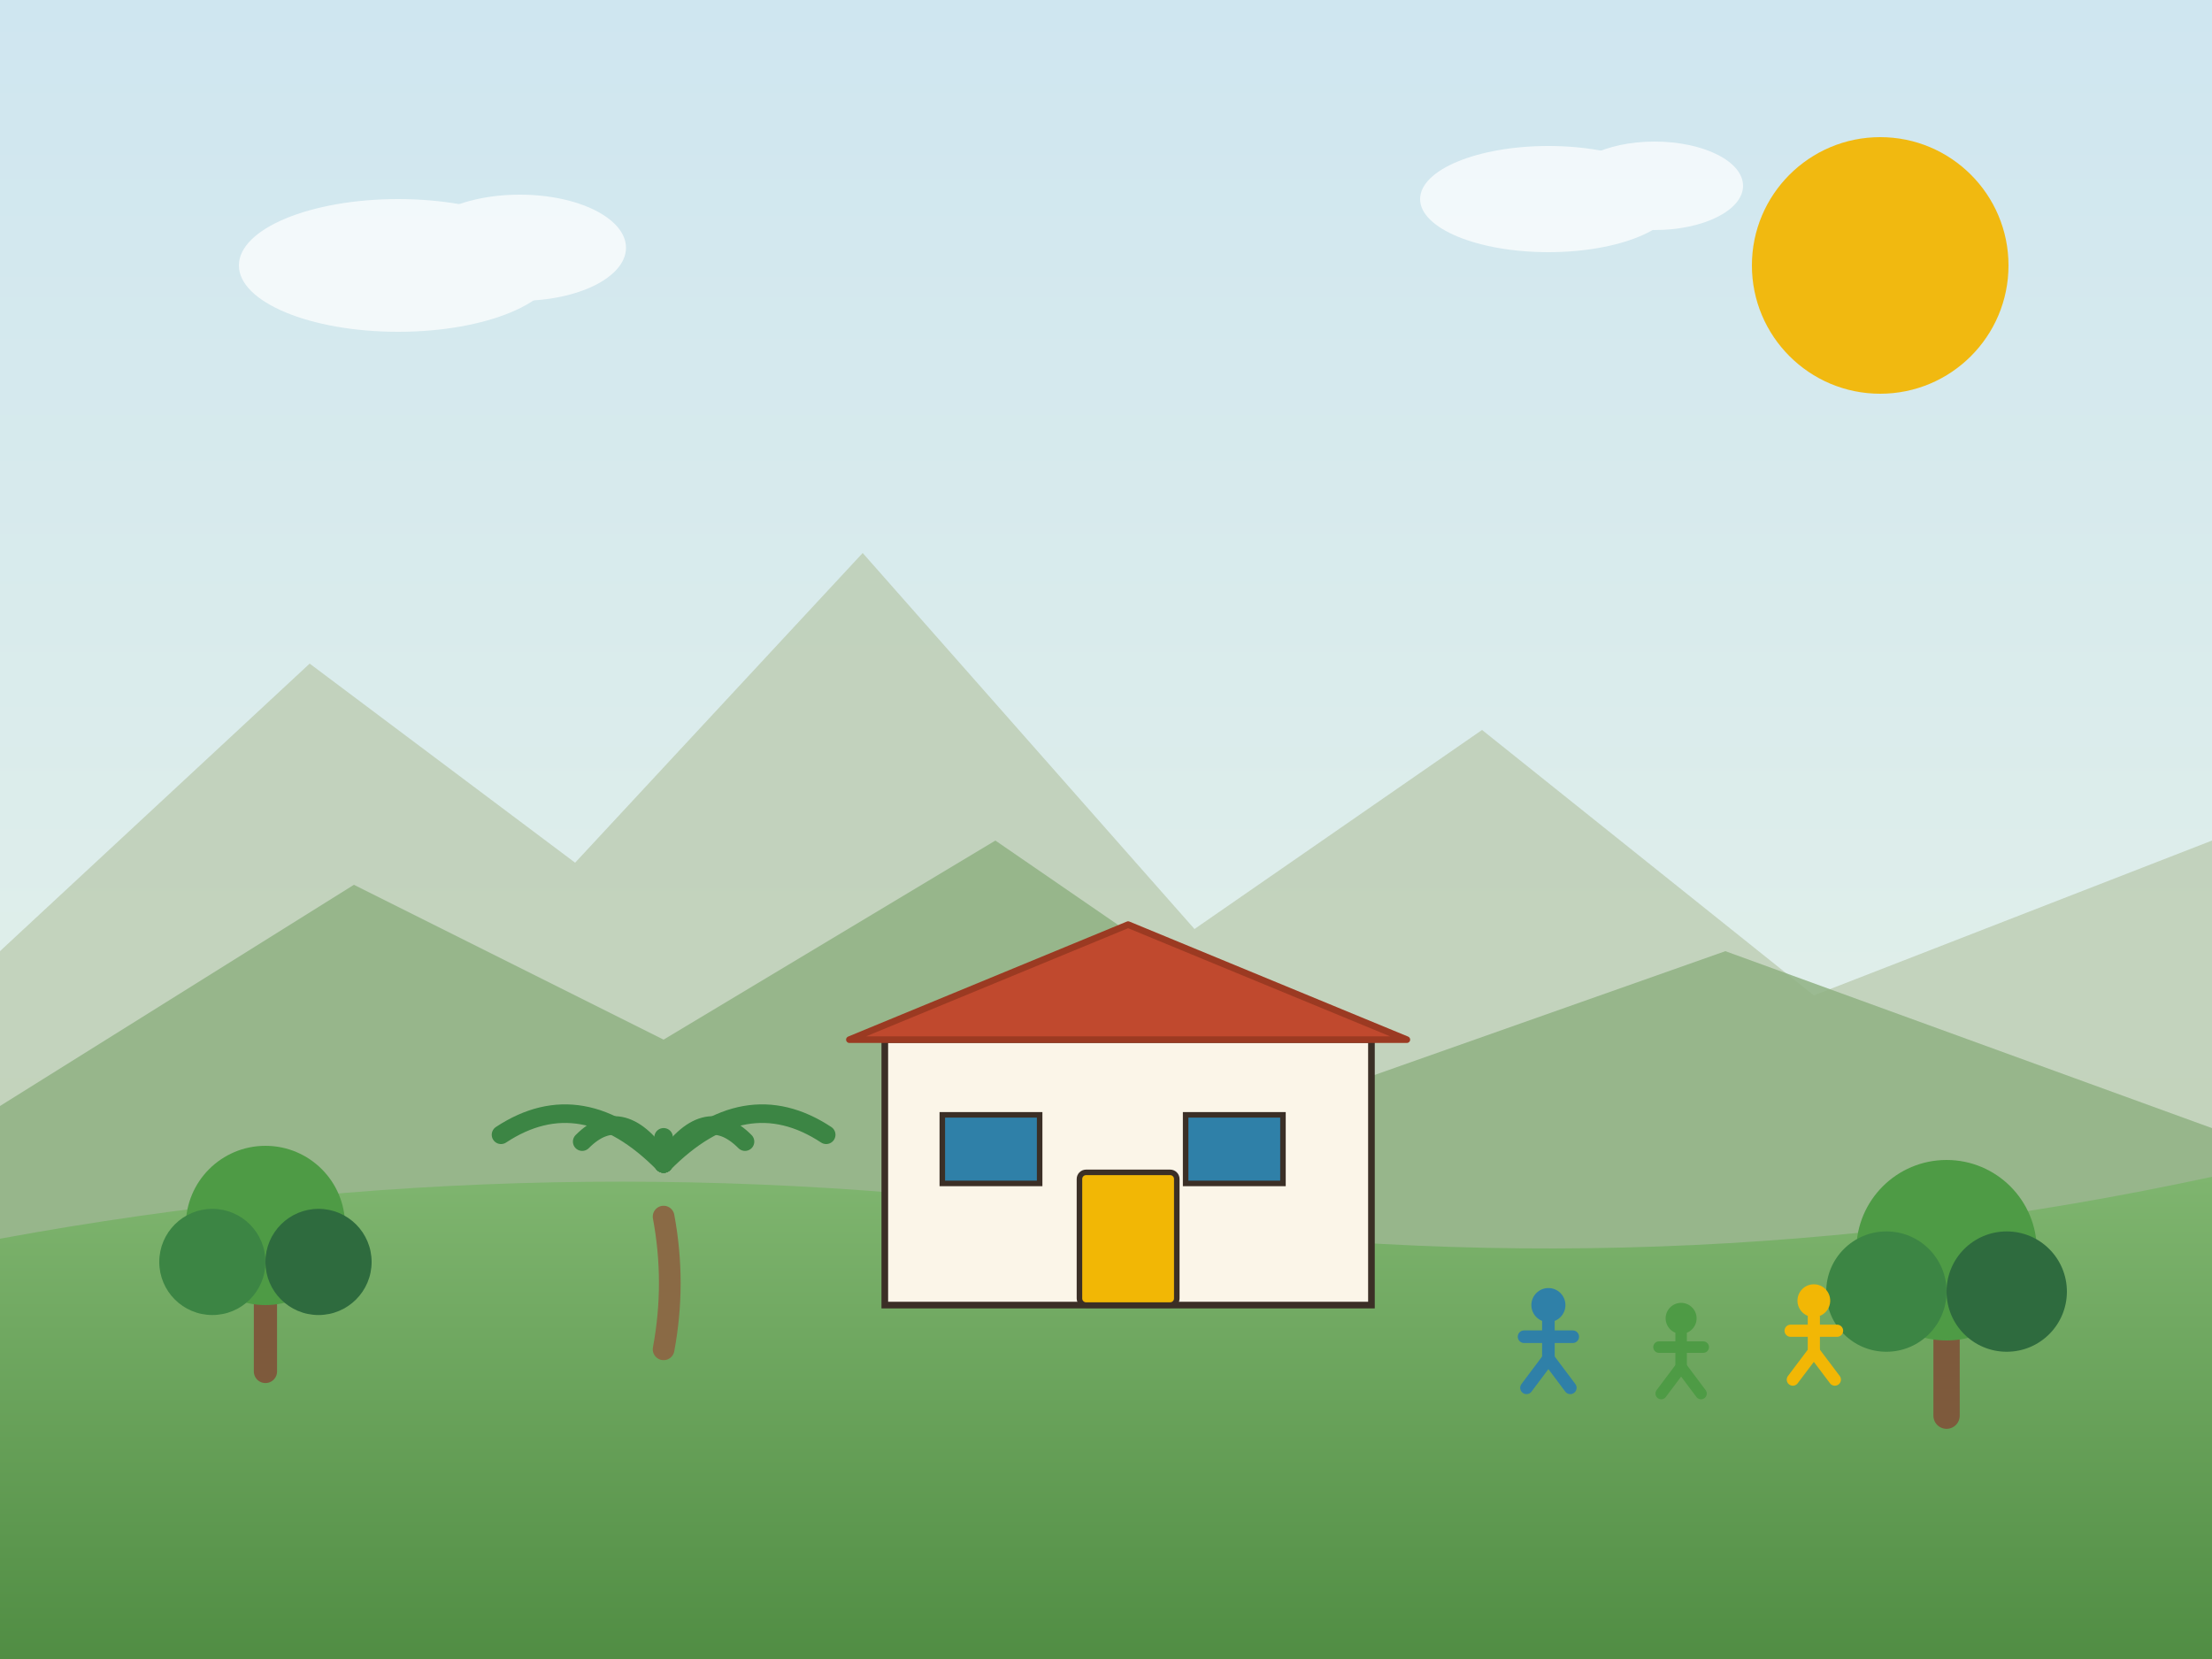
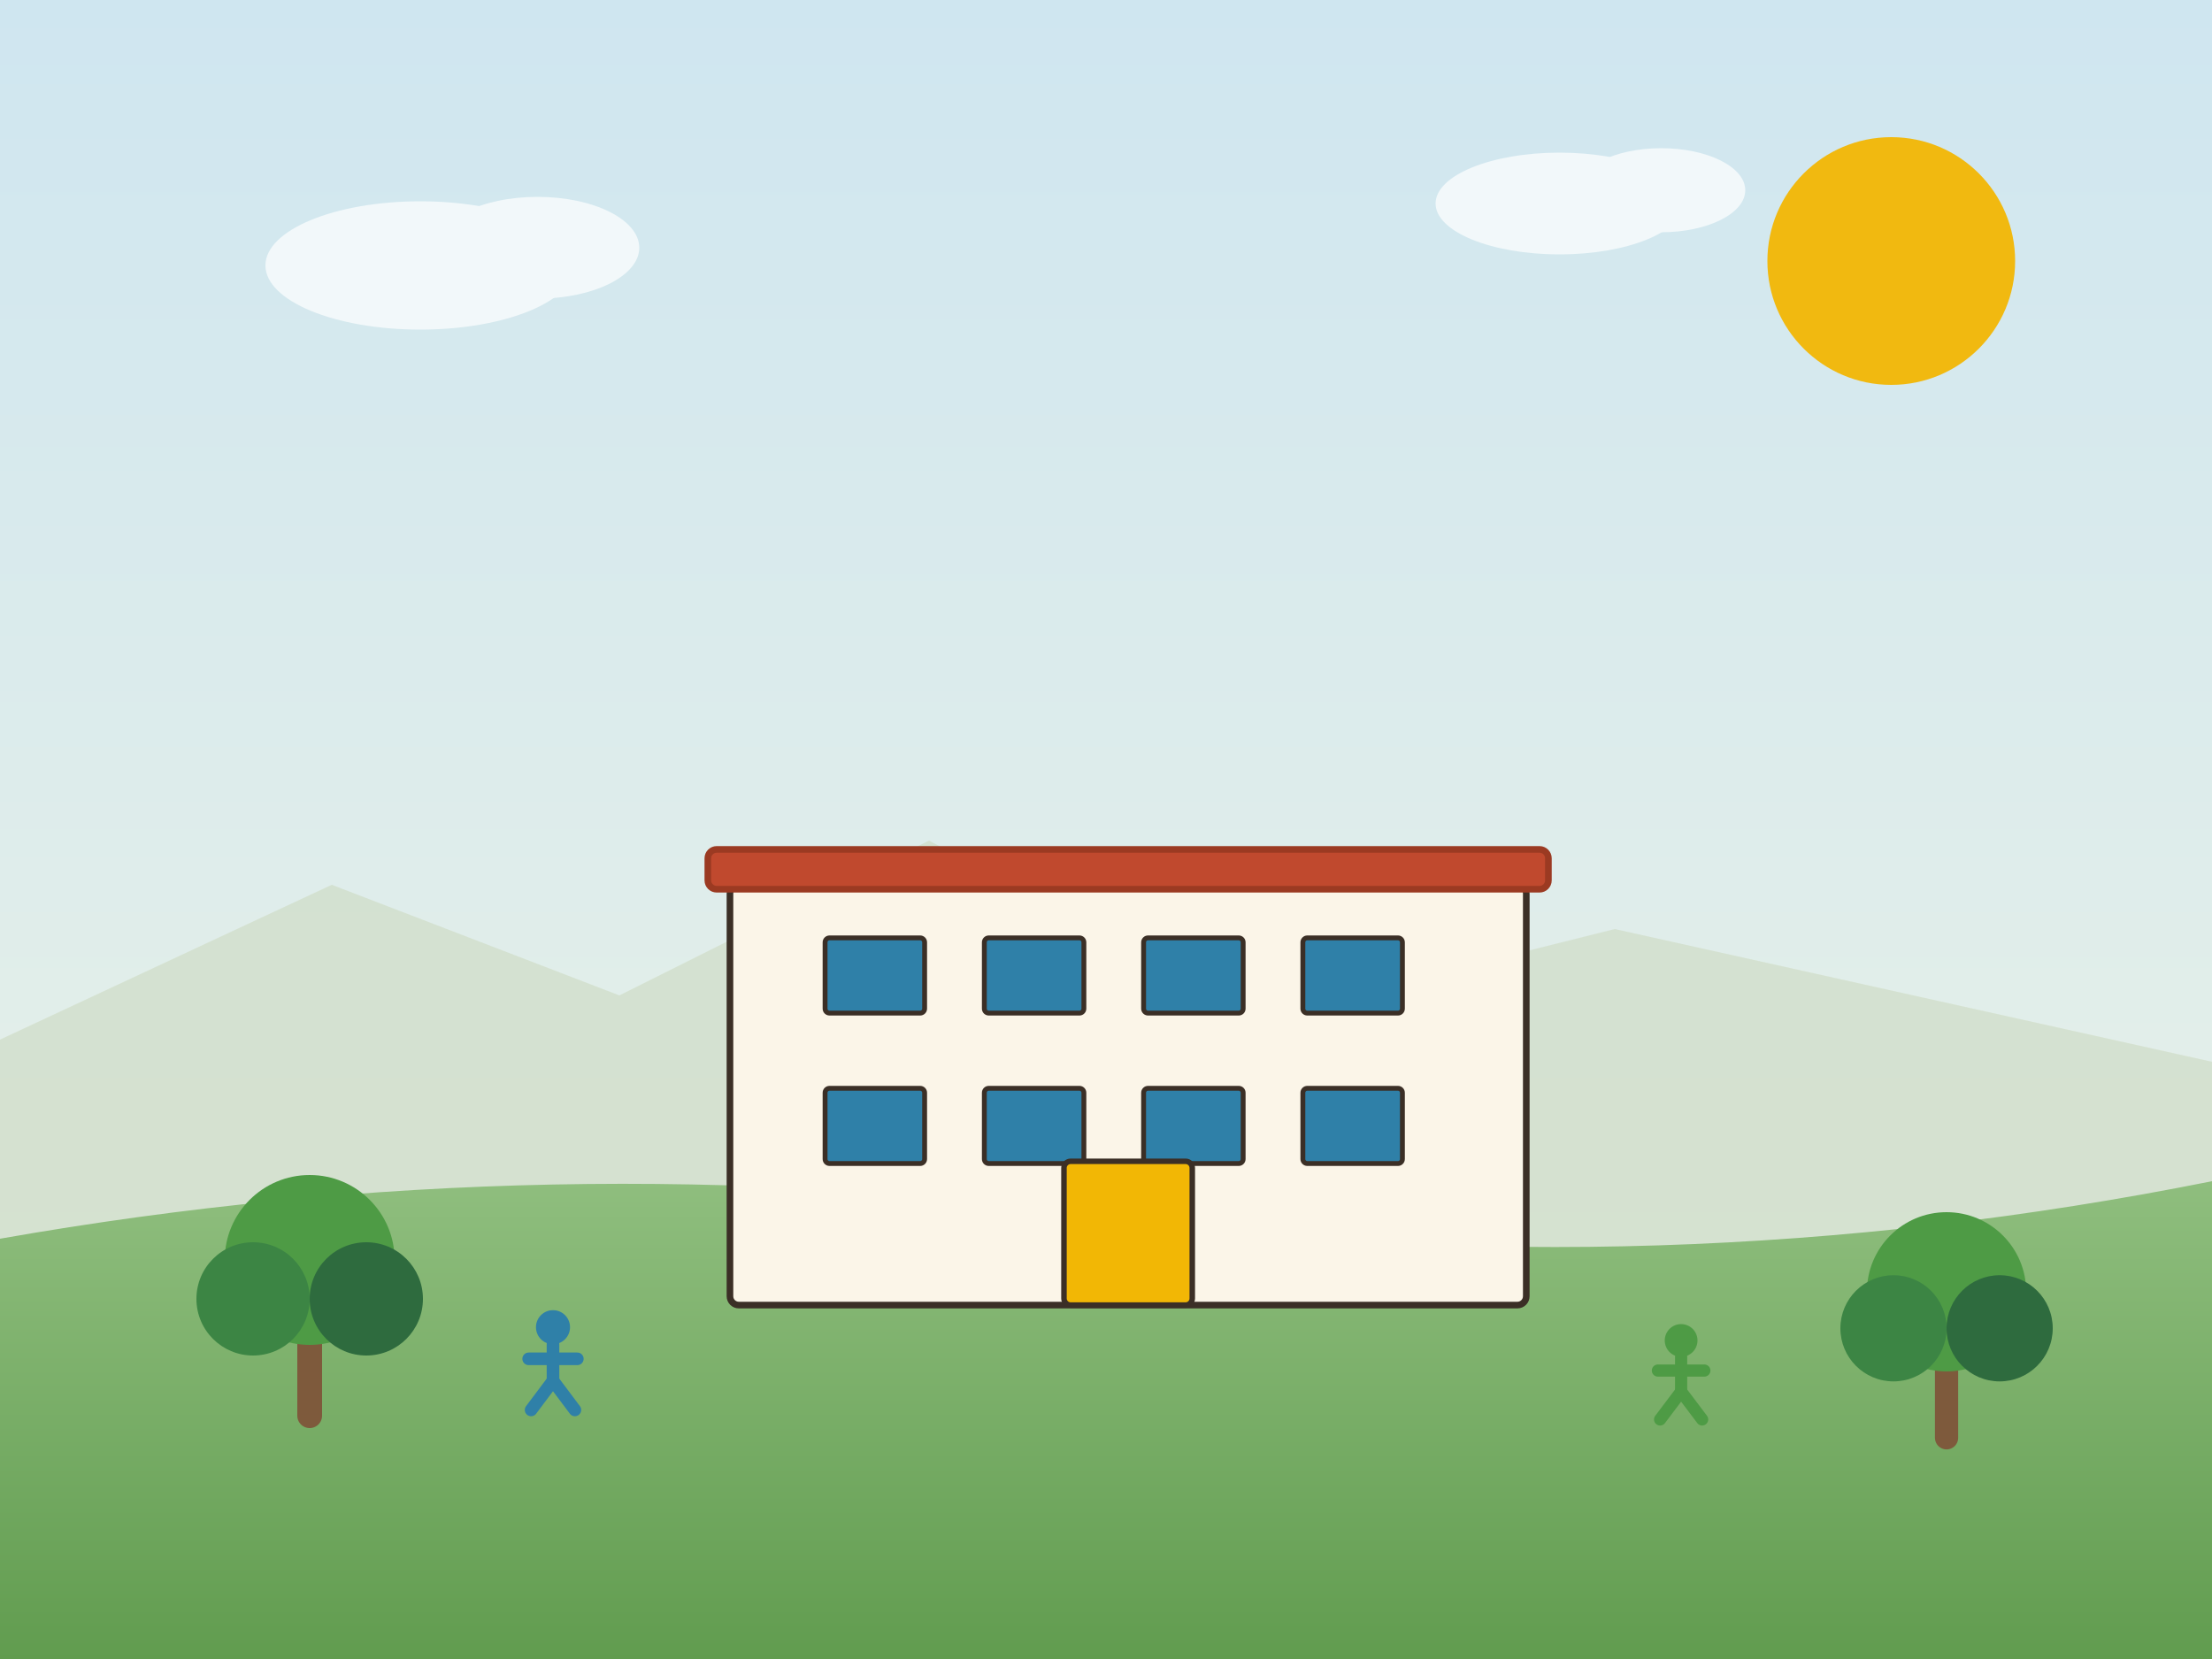
<svg xmlns="http://www.w3.org/2000/svg" viewBox="0 0 1000 750" preserveAspectRatio="xMidYMid slice" role="img">
  <defs>
-     <linearGradient id="skyX" x1="0" y1="0" x2="0" y2="1">
+     <linearGradient id="sky" x1="0" y1="0" x2="0" y2="1">
      <stop offset="0" stop-color="#CFE6F0" />
-       <stop offset="1" stop-color="#EAF4E6" />
+       <stop offset="1" stop-color="#EDF3E6" />
    </linearGradient>
-     <linearGradient id="grdX" x1="0" y1="0" x2="0" y2="1">
-       <stop offset="0" stop-color="#7FB56F" />
-       <stop offset="1" stop-color="#4E8B41" />
+     <linearGradient id="grd" x1="0" y1="0" x2="0" y2="1">
+       <stop offset="0" stop-color="#8FBE7E" />
+       <stop offset="1" stop-color="#5E9A4C" />
    </linearGradient>
  </defs>
-   <rect width="1000" height="750" fill="url(#skyX)" />
-   <circle cx="850" cy="120" r="58" fill="#F2B705" opacity=".95" />
-   <g fill="#FFFFFF" opacity=".72">
-     <ellipse cx="180" cy="120" rx="72" ry="30" />
-     <ellipse cx="235" cy="112" rx="48" ry="24" />
-     <ellipse cx="700" cy="90" rx="58" ry="24" />
-     <ellipse cx="748" cy="84" rx="40" ry="20" />
+   <rect width="1000" height="750" fill="url(#sky)" />
+   <g fill="#FFFFFF" opacity=".7">
+     <ellipse cx="190" cy="120" rx="70" ry="29" />
+     <ellipse cx="243" cy="112" rx="46" ry="23" />
+     <ellipse cx="705" cy="92" rx="56" ry="23" />
+     <ellipse cx="751" cy="86" rx="38" ry="19" />
  </g>
-   <path d="M0 430 140 300l120 90 130-140 150 170 130-90 150 120 180-70v250H0z" fill="#B9C9AE" opacity=".75" />
-   <path d="M0 500 160 400l140 70 150-90 160 110 170-60 220 80v190H0z" fill="#8FB183" opacity=".85" />
-   <path d="M0 560q250 -46 500 -10t500 -18v230H0z" fill="url(#grdX)" />
+   <circle cx="855" cy="118" r="56" fill="#F2B705" opacity=".95" />
+   <path d="M0 470 150 400l130 50 140-70 150 80 160-40 270 60v230H0z" fill="#CFDCC6" opacity=".7" />
+   <path d="M0 560q250 -44 500 -10t500 -16v230H0z" fill="url(#grd)" />
  <g>
-     <path d="M120 620V581.0" stroke="#7E5A3C" stroke-width="10.5" stroke-linecap="round" />
-     <circle cx="120" cy="554.0" r="36.0" fill="#4E9B45" />
-     <circle cx="96.0" cy="570.5" r="24.0" fill="#3C8544" />
-     <circle cx="144.0" cy="570.5" r="24.0" fill="#2E6B3E" />
+     <rect x="330" y="400" width="360" height="190" rx="4" fill="#FBF5E8" stroke="#3B2F26" stroke-width="3" />
+     <rect x="320" y="384" width="380" height="18" rx="4" fill="#C0492E" stroke="#9B3A22" stroke-width="3" />
+     <rect x="373" y="424" width="45" height="34" rx="2" fill="#2F80A8" stroke="#3B2F26" stroke-width="2.2" />
+     <rect x="445" y="424" width="45" height="34" rx="2" fill="#2F80A8" stroke="#3B2F26" stroke-width="2.2" />
+     <rect x="517" y="424" width="45" height="34" rx="2" fill="#2F80A8" stroke="#3B2F26" stroke-width="2.2" />
+     <rect x="589" y="424" width="45" height="34" rx="2" fill="#2F80A8" stroke="#3B2F26" stroke-width="2.2" />
+     <rect x="373" y="492" width="45" height="34" rx="2" fill="#2F80A8" stroke="#3B2F26" stroke-width="2.2" />
+     <rect x="445" y="492" width="45" height="34" rx="2" fill="#2F80A8" stroke="#3B2F26" stroke-width="2.2" />
+     <rect x="517" y="492" width="45" height="34" rx="2" fill="#2F80A8" stroke="#3B2F26" stroke-width="2.2" />
+     <rect x="589" y="492" width="45" height="34" rx="2" fill="#2F80A8" stroke="#3B2F26" stroke-width="2.2" />
+     <rect x="481" y="525" width="58" height="65" rx="3" fill="#F2B705" stroke="#3B2F26" stroke-width="2.5" />
  </g>
  <g>
-     <path d="M880 640V595.8" stroke="#7E5A3C" stroke-width="11.9" stroke-linecap="round" />
-     <circle cx="880" cy="565.2" r="40.8" fill="#4E9B45" />
-     <circle cx="852.8" cy="583.9" r="27.2" fill="#3C8544" />
-     <circle cx="907.2" cy="583.9" r="27.2" fill="#2E6B3E" />
+     <path d="M140 640V598.4" stroke="#7E5A3C" stroke-width="11.2" stroke-linecap="round" />
+     <circle cx="140" cy="569.6" r="38.4" fill="#4E9B45" />
+     <circle cx="114.4" cy="587.2" r="25.6" fill="#3C8544" />
+     <circle cx="165.6" cy="587.2" r="25.6" fill="#2E6B3E" />
  </g>
  <g>
-     <path d="M300 610q5.6 -30 0 -60" stroke="#8A6A45" stroke-width="9.8" fill="none" stroke-linecap="round" />
-     <path d="M300 526.0q-36.8 -37.2 -73.5 -13.0" stroke="#3C8544" stroke-width="8.4" fill="none" stroke-linecap="round" />
-     <path d="M300 526.0q-18.4 -28.4 -36.8 -9.9" stroke="#3C8544" stroke-width="8.4" fill="none" stroke-linecap="round" />
-     <path d="M300 526.0q0.0 -19.6 0.0 -6.9" stroke="#3C8544" stroke-width="8.4" fill="none" stroke-linecap="round" />
-     <path d="M300 526.0q18.4 -28.4 36.8 -9.9" stroke="#3C8544" stroke-width="8.4" fill="none" stroke-linecap="round" />
-     <path d="M300 526.0q36.8 -37.2 73.5 -13.0" stroke="#3C8544" stroke-width="8.4" fill="none" stroke-linecap="round" />
-   </g>
-   <g>
-     <rect x="400" y="470" width="220" height="120" fill="#FBF5E8" stroke="#3B2F26" stroke-width="3" />
-     <path d="M384 470L510 418L636 470Z" fill="#C0492E" stroke="#9B3A22" stroke-width="3" stroke-linejoin="round" />
-     <rect x="426" y="504" width="44" height="31" fill="#2F80A8" stroke="#3B2F26" stroke-width="2.5" />
-     <rect x="536" y="504" width="44" height="31" fill="#2F80A8" stroke="#3B2F26" stroke-width="2.5" />
-     <rect x="488" y="530" width="44" height="60" rx="3" fill="#F2B705" stroke="#3B2F26" stroke-width="2.5" />
+     <path d="M880 650V611.0" stroke="#7E5A3C" stroke-width="10.5" stroke-linecap="round" />
+     <circle cx="880" cy="584.0" r="36.0" fill="#4E9B45" />
+     <circle cx="856.0" cy="600.5" r="24.0" fill="#3C8544" />
+     <circle cx="904.0" cy="600.5" r="24.0" fill="#2E6B3E" />
  </g>
  <g stroke="#2F80A8" stroke-width="5.7" stroke-linecap="round" fill="none">
-     <circle cx="700" cy="590" r="7.7" fill="#2F80A8" stroke="none" />
-     <path d="M700 597.7V614.2" />
-     <path d="M690.1 627.4L700 614.2l9.9 13.2" />
-     <path d="M689.0 604.3h22.0" />
+     <circle cx="250" cy="600" r="7.7" fill="#2F80A8" stroke="none" />
+     <path d="M250 607.7V624.2" />
+     <path d="M240.1 637.4L250 624.2l9.9 13.2" />
+     <path d="M239.0 614.3h22.0" />
  </g>
-   <g stroke="#4E9B45" stroke-width="5.2" stroke-linecap="round" fill="none">
-     <circle cx="760" cy="596" r="7.0" fill="#4E9B45" stroke="none" />
-     <path d="M760 603.0V618.0" />
-     <path d="M751.0 630.0L760 618.0l9.0 12.0" />
-     <path d="M750.0 609.0h20.0" />
-   </g>
-   <g stroke="#F2B705" stroke-width="5.5" stroke-linecap="round" fill="none">
-     <circle cx="820" cy="588" r="7.4" fill="#F2B705" stroke="none" />
-     <path d="M820 595.4V611.1" />
-     <path d="M810.5 623.7L820 611.1l9.5 12.6" />
-     <path d="M809.5 601.6h21.0" />
+   <g stroke="#4E9B45" stroke-width="5.5" stroke-linecap="round" fill="none">
+     <circle cx="760" cy="606" r="7.4" fill="#4E9B45" stroke="none" />
+     <path d="M760 613.4V629.1" />
+     <path d="M750.5 641.7L760 629.1l9.5 12.6" />
+     <path d="M749.5 619.6h21.0" />
  </g>
</svg>
